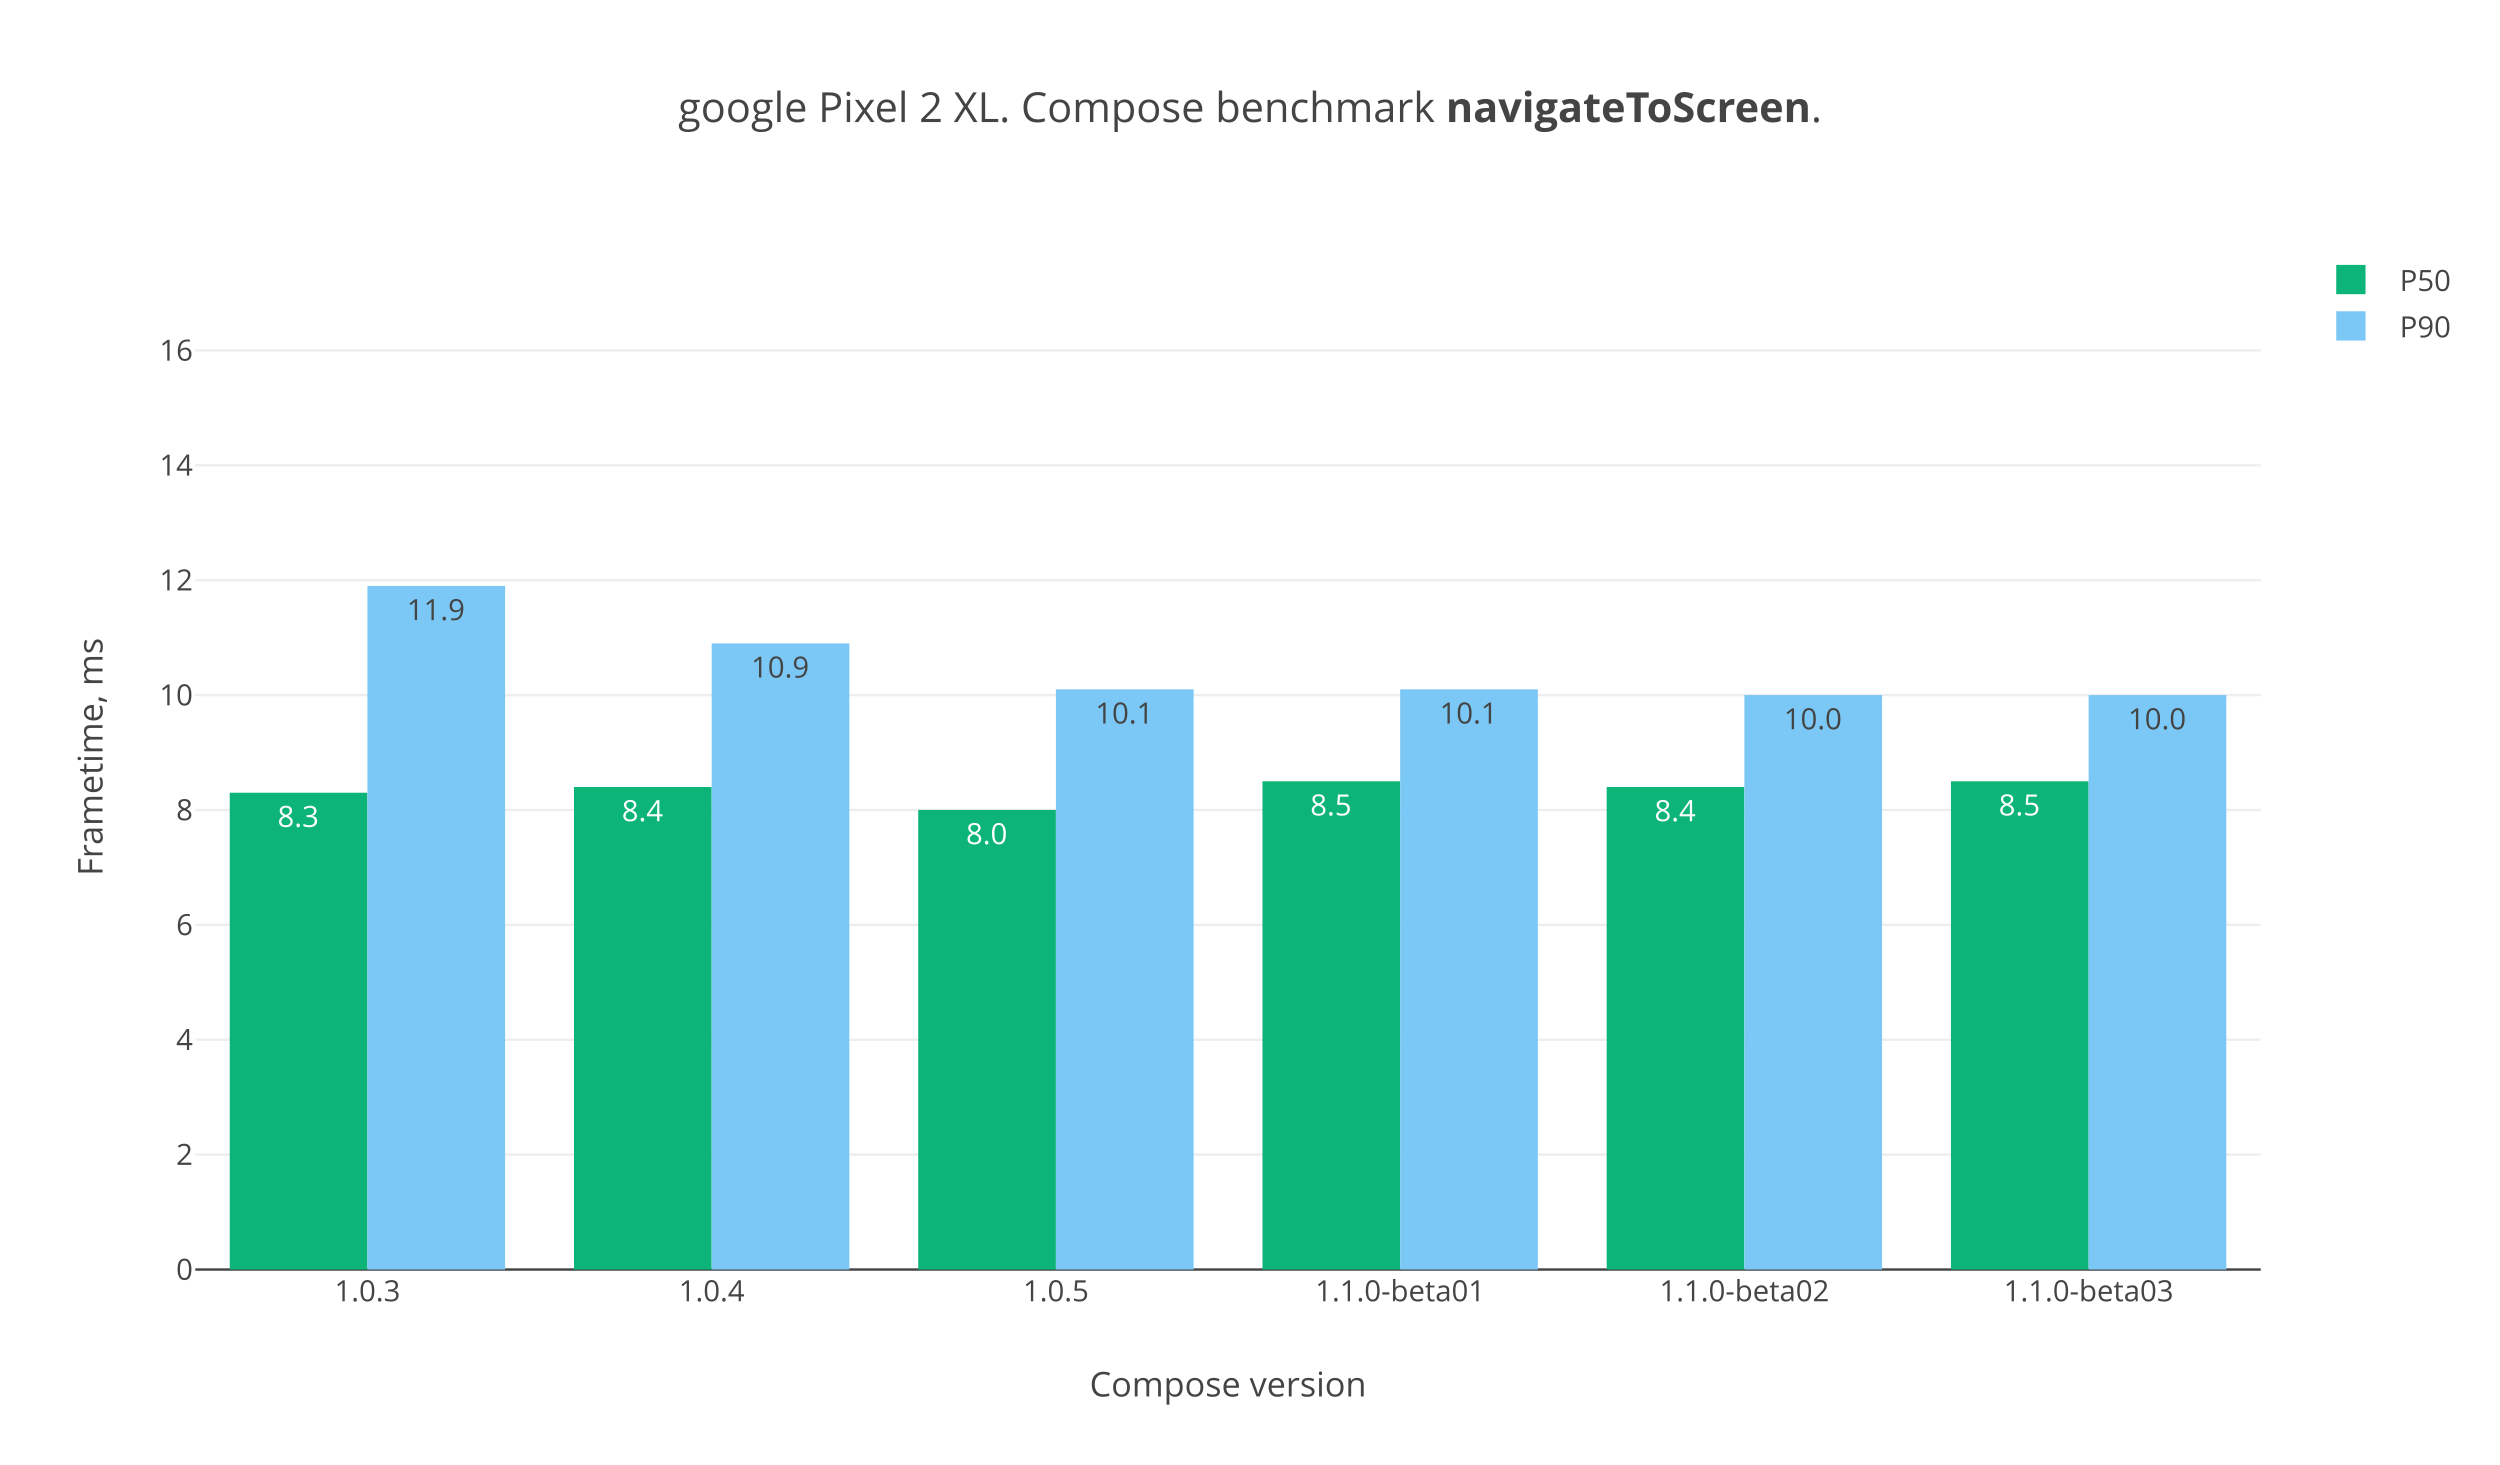
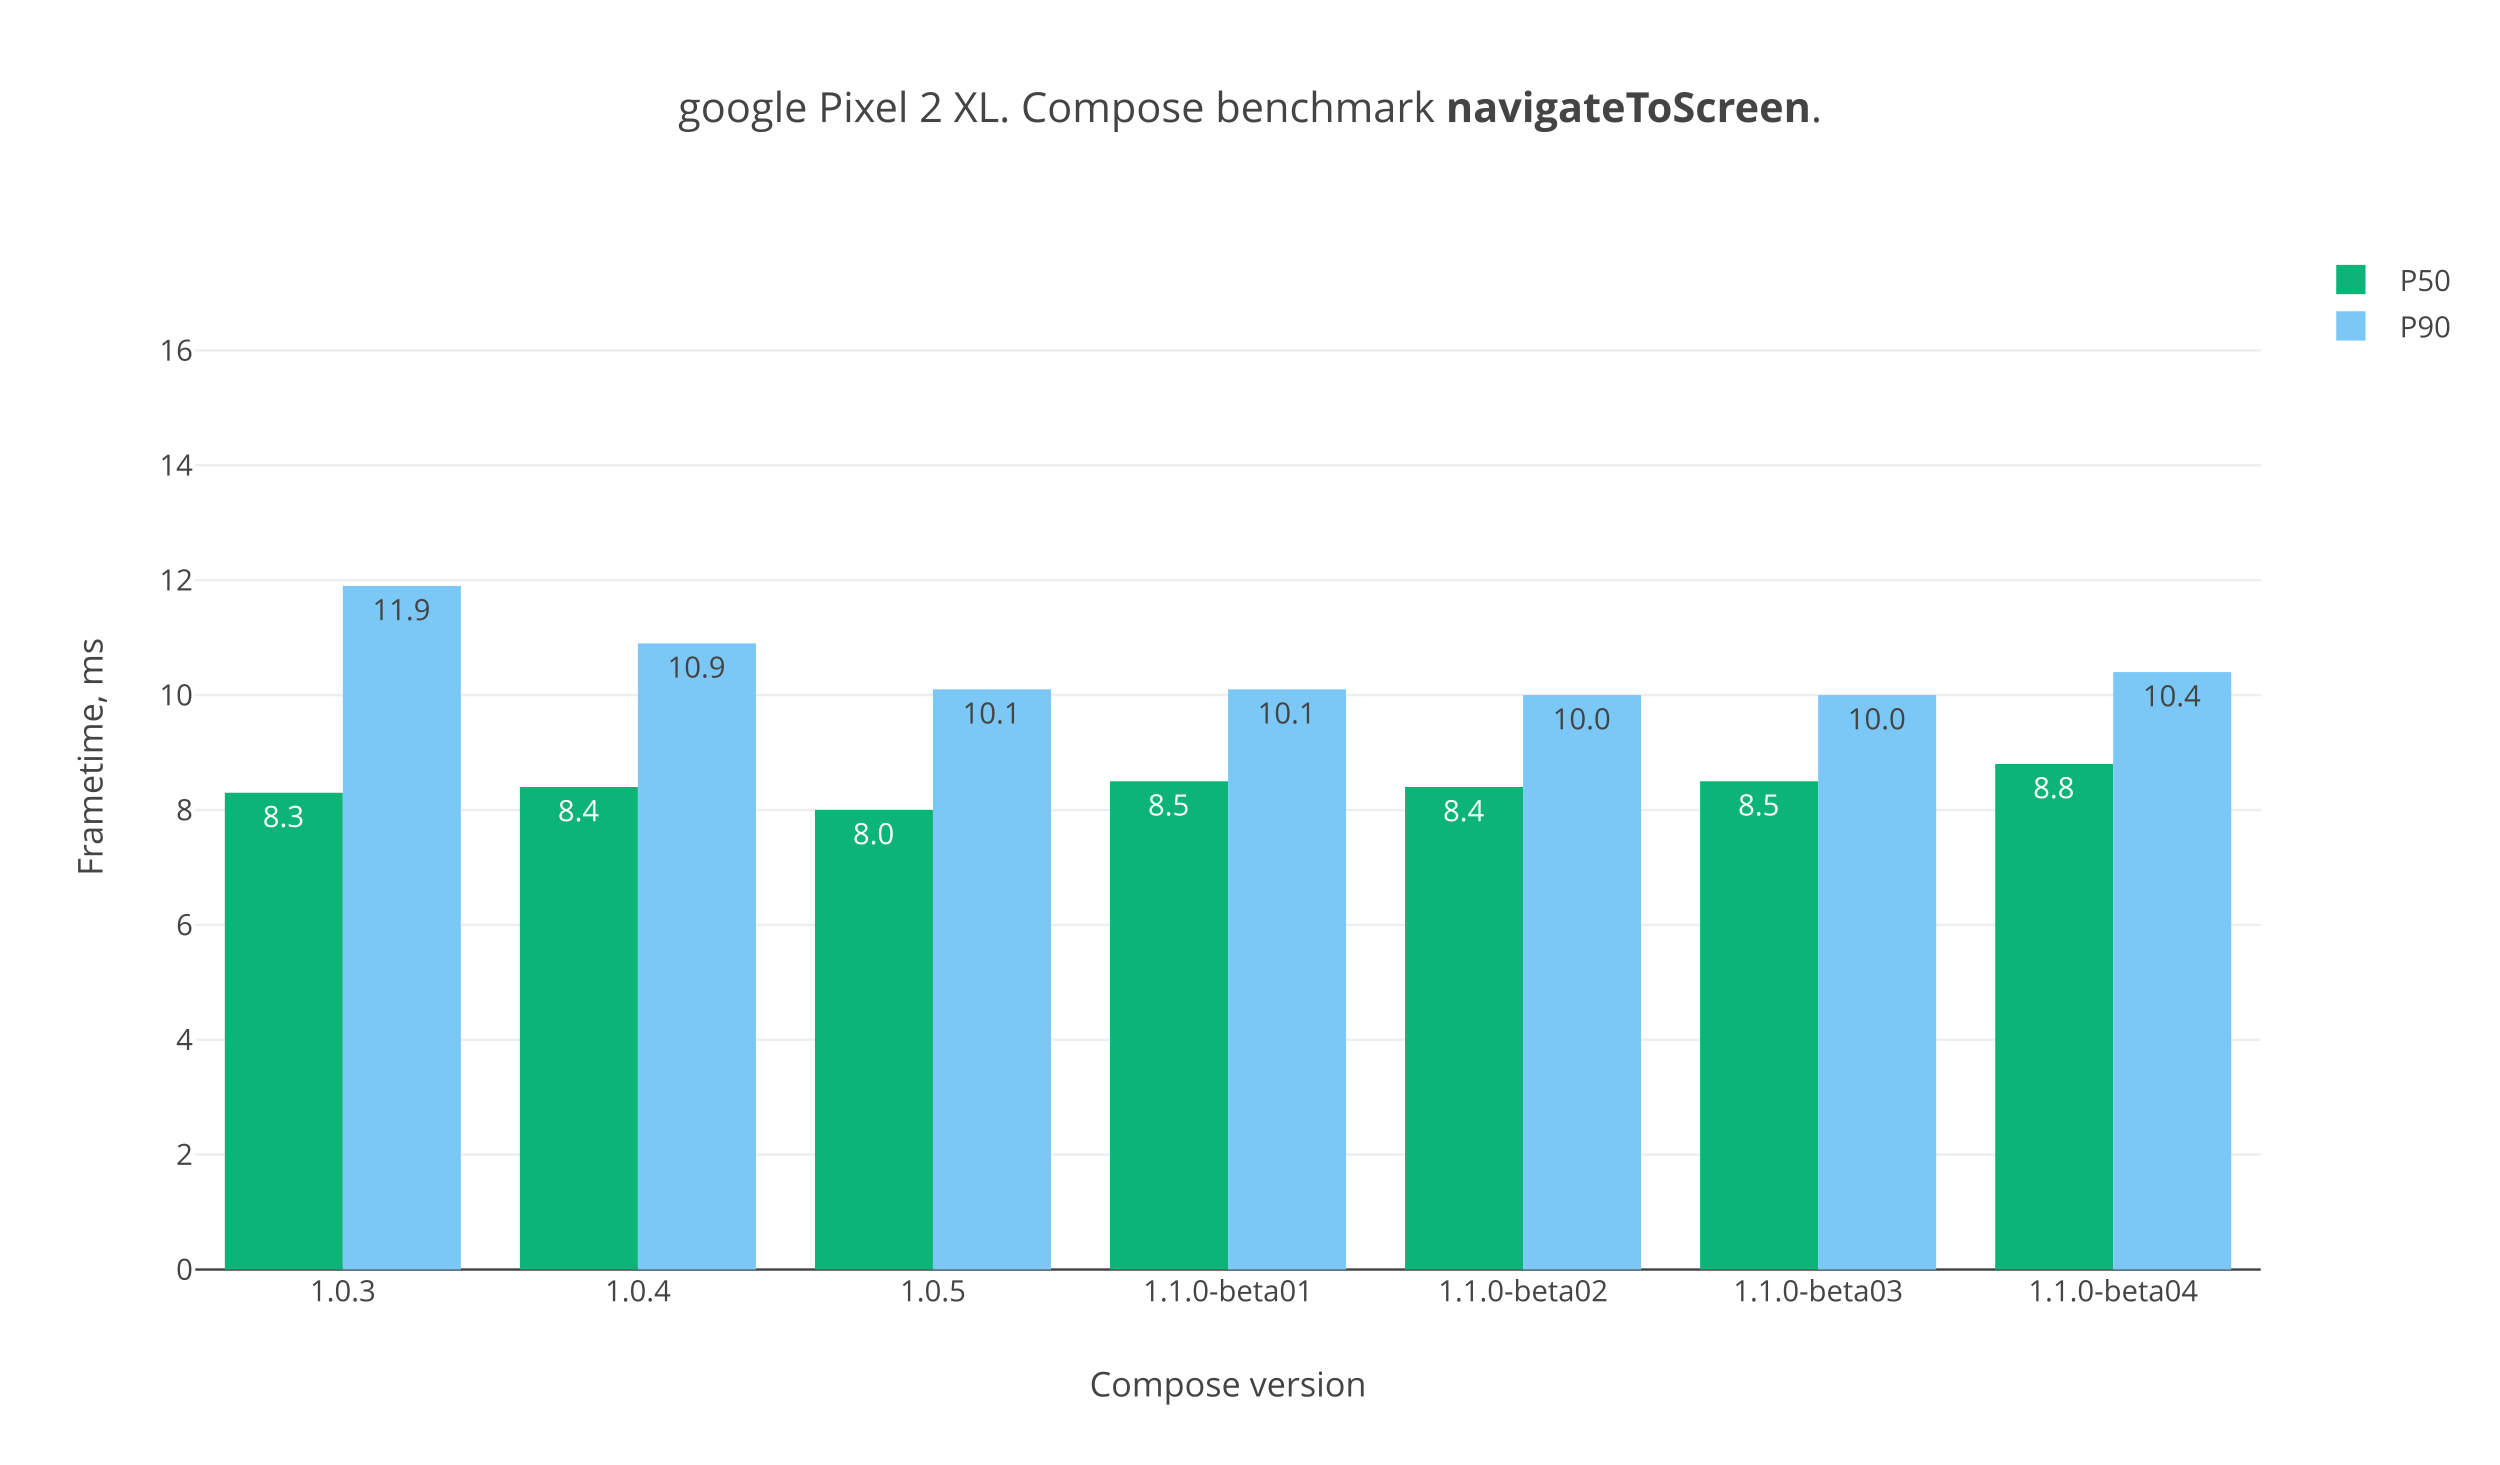
<svg xmlns="http://www.w3.org/2000/svg" class="main-svg" width="1024" height="600" style="" viewBox="0 0 1024 600">
  <rect x="0" y="0" width="1024" height="600" style="fill: rgb(255, 255, 255); fill-opacity: 1;" />
-   <defs id="defs-7c325c">
+   <defs id="defs-030106">
    <g class="clips">
-       <clipPath id="clip7c325cxyplot" class="plotclip">
+       <clipPath id="clip030106xyplot" class="plotclip">
        <rect width="846" height="420" />
      </clipPath>
-       <clipPath class="axesclip" id="clip7c325cx">
+       <clipPath class="axesclip" id="clip030106x">
        <rect x="80" y="0" width="846" height="600" />
      </clipPath>
-       <clipPath class="axesclip" id="clip7c325cy">
+       <clipPath class="axesclip" id="clip030106y">
        <rect x="0" y="100" width="1024" height="420" />
      </clipPath>
-       <clipPath class="axesclip" id="clip7c325cxy">
+       <clipPath class="axesclip" id="clip030106xy">
        <rect x="80" y="100" width="846" height="420" />
      </clipPath>
    </g>
    <g class="gradients" />
  </defs>
  <g class="bglayer" />
  <g class="layer-below">
    <g class="imagelayer" />
    <g class="shapelayer" />
  </g>
  <g class="cartesianlayer">
    <g class="subplot xy">
      <g class="layer-subplot">
        <g class="shapelayer" />
        <g class="imagelayer" />
      </g>
      <g class="gridlayer">
        <g class="x" />
        <g class="y">
          <path class="ygrid crisp" transform="translate(0,472.94)" d="M80,0h846" style="stroke: rgb(238, 238, 238); stroke-opacity: 1; stroke-width: 1px;" />
          <path class="ygrid crisp" transform="translate(0,425.88)" d="M80,0h846" style="stroke: rgb(238, 238, 238); stroke-opacity: 1; stroke-width: 1px;" />
          <path class="ygrid crisp" transform="translate(0,378.82)" d="M80,0h846" style="stroke: rgb(238, 238, 238); stroke-opacity: 1; stroke-width: 1px;" />
          <path class="ygrid crisp" transform="translate(0,331.76)" d="M80,0h846" style="stroke: rgb(238, 238, 238); stroke-opacity: 1; stroke-width: 1px;" />
          <path class="ygrid crisp" transform="translate(0,284.71)" d="M80,0h846" style="stroke: rgb(238, 238, 238); stroke-opacity: 1; stroke-width: 1px;" />
          <path class="ygrid crisp" transform="translate(0,237.65)" d="M80,0h846" style="stroke: rgb(238, 238, 238); stroke-opacity: 1; stroke-width: 1px;" />
          <path class="ygrid crisp" transform="translate(0,190.59)" d="M80,0h846" style="stroke: rgb(238, 238, 238); stroke-opacity: 1; stroke-width: 1px;" />
          <path class="ygrid crisp" transform="translate(0,143.53)" d="M80,0h846" style="stroke: rgb(238, 238, 238); stroke-opacity: 1; stroke-width: 1px;" />
        </g>
      </g>
      <g class="zerolinelayer">
        <path class="yzl zl crisp" transform="translate(0,520)" d="M80,0h846" style="stroke: rgb(68, 68, 68); stroke-opacity: 1; stroke-width: 1px;" />
      </g>
      <path class="xlines-below" />
      <path class="ylines-below" />
      <g class="overlines-below" />
      <g class="xaxislayer-below" />
      <g class="yaxislayer-below" />
      <g class="overaxes-below" />
-       <g class="plot" transform="translate(80,100)" clip-path="url('#clip7c325cxyplot')">
+       <g class="plot" transform="translate(80,100)" clip-path="url('#clip030106xyplot')">
        <g class="barlayer mlayer">
          <g class="trace bars" style="opacity: 1;">
            <g class="points">
              <g class="point">
-                 <path d="M14.1,420V224.71H70.5V420Z" style="vector-effect: non-scaling-stroke; opacity: 1; stroke-width: 0px; fill: rgb(12, 181, 119); fill-opacity: 1;" />
-                 <text class="bartext bartext-inside" text-anchor="middle" data-notex="1" x="0" y="0" style="font-family: 'Open Sans', verdana, arial, sans-serif; font-size: 12px; fill: rgb(255, 255, 255); fill-opacity: 1; white-space: pre;" transform="translate(42.13594,238.71)">8.3</text>
-               </g>
-               <g class="point">
-                 <path d="M155.1,420V222.35H211.5V420Z" style="vector-effect: non-scaling-stroke; opacity: 1; stroke-width: 0px; fill: rgb(12, 181, 119); fill-opacity: 1;" />
-                 <text class="bartext bartext-inside" text-anchor="middle" data-notex="1" x="0" y="0" style="font-family: 'Open Sans', verdana, arial, sans-serif; font-size: 12px; fill: rgb(255, 255, 255); fill-opacity: 1; white-space: pre;" transform="translate(183.1359,236.35)">8.4</text>
-               </g>
-               <g class="point">
-                 <path d="M296.1,420V231.76H352.5V420Z" style="vector-effect: non-scaling-stroke; opacity: 1; stroke-width: 0px; fill: rgb(12, 181, 119); fill-opacity: 1;" />
-                 <text class="bartext bartext-inside" text-anchor="middle" data-notex="1" x="0" y="0" style="font-family: 'Open Sans', verdana, arial, sans-serif; font-size: 12px; fill: rgb(255, 255, 255); fill-opacity: 1; white-space: pre;" transform="translate(324.1359,245.76)">8.0</text>
-               </g>
-               <g class="point">
-                 <path d="M437.1,420V220H493.5V420Z" style="vector-effect: non-scaling-stroke; opacity: 1; stroke-width: 0px; fill: rgb(12, 181, 119); fill-opacity: 1;" />
-                 <text class="bartext bartext-inside" text-anchor="middle" data-notex="1" x="0" y="0" style="font-family: 'Open Sans', verdana, arial, sans-serif; font-size: 12px; fill: rgb(255, 255, 255); fill-opacity: 1; white-space: pre;" transform="translate(465.1359,234)">8.5</text>
-               </g>
-               <g class="point">
-                 <path d="M578.1,420V222.35H634.5V420Z" style="vector-effect: non-scaling-stroke; opacity: 1; stroke-width: 0px; fill: rgb(12, 181, 119); fill-opacity: 1;" />
-                 <text class="bartext bartext-inside" text-anchor="middle" data-notex="1" x="0" y="0" style="font-family: 'Open Sans', verdana, arial, sans-serif; font-size: 12px; fill: rgb(255, 255, 255); fill-opacity: 1; white-space: pre;" transform="translate(606.1359,236.35)">8.4</text>
-               </g>
-               <g class="point">
-                 <path d="M719.1,420V220H775.5V420Z" style="vector-effect: non-scaling-stroke; opacity: 1; stroke-width: 0px; fill: rgb(12, 181, 119); fill-opacity: 1;" />
-                 <text class="bartext bartext-inside" text-anchor="middle" data-notex="1" x="0" y="0" style="font-family: 'Open Sans', verdana, arial, sans-serif; font-size: 12px; fill: rgb(255, 255, 255); fill-opacity: 1; white-space: pre;" transform="translate(747.1359,234)">8.5</text>
+                 <path d="M12.09,420V224.71H60.43V420Z" style="vector-effect: non-scaling-stroke; opacity: 1; stroke-width: 0px; fill: rgb(12, 181, 119); fill-opacity: 1;" />
+                 <text class="bartext bartext-inside" text-anchor="middle" data-notex="1" x="0" y="0" style="font-family: 'Open Sans', verdana, arial, sans-serif; font-size: 12px; fill: rgb(255, 255, 255); fill-opacity: 1; white-space: pre;" transform="translate(36.09594,238.71)">8.3</text>
+               </g>
+               <g class="point">
+                 <path d="M132.94,420V222.35H181.29V420Z" style="vector-effect: non-scaling-stroke; opacity: 1; stroke-width: 0px; fill: rgb(12, 181, 119); fill-opacity: 1;" />
+                 <text class="bartext bartext-inside" text-anchor="middle" data-notex="1" x="0" y="0" style="font-family: 'Open Sans', verdana, arial, sans-serif; font-size: 12px; fill: rgb(255, 255, 255); fill-opacity: 1; white-space: pre;" transform="translate(156.9509,236.35)">8.4</text>
+               </g>
+               <g class="point">
+                 <path d="M253.8,420V231.76H302.14V420Z" style="vector-effect: non-scaling-stroke; opacity: 1; stroke-width: 0px; fill: rgb(12, 181, 119); fill-opacity: 1;" />
+                 <text class="bartext bartext-inside" text-anchor="middle" data-notex="1" x="0" y="0" style="font-family: 'Open Sans', verdana, arial, sans-serif; font-size: 12px; fill: rgb(255, 255, 255); fill-opacity: 1; white-space: pre;" transform="translate(277.8059,245.76)">8.0</text>
+               </g>
+               <g class="point">
+                 <path d="M374.66,420V220H423V420Z" style="vector-effect: non-scaling-stroke; opacity: 1; stroke-width: 0px; fill: rgb(12, 181, 119); fill-opacity: 1;" />
+                 <text class="bartext bartext-inside" text-anchor="middle" data-notex="1" x="0" y="0" style="font-family: 'Open Sans', verdana, arial, sans-serif; font-size: 12px; fill: rgb(255, 255, 255); fill-opacity: 1; white-space: pre;" transform="translate(398.6659,234)">8.5</text>
+               </g>
+               <g class="point">
+                 <path d="M495.51,420V222.35H543.86V420Z" style="vector-effect: non-scaling-stroke; opacity: 1; stroke-width: 0px; fill: rgb(12, 181, 119); fill-opacity: 1;" />
+                 <text class="bartext bartext-inside" text-anchor="middle" data-notex="1" x="0" y="0" style="font-family: 'Open Sans', verdana, arial, sans-serif; font-size: 12px; fill: rgb(255, 255, 255); fill-opacity: 1; white-space: pre;" transform="translate(519.5209,236.35)">8.4</text>
+               </g>
+               <g class="point">
+                 <path d="M616.37,420V220H664.71V420Z" style="vector-effect: non-scaling-stroke; opacity: 1; stroke-width: 0px; fill: rgb(12, 181, 119); fill-opacity: 1;" />
+                 <text class="bartext bartext-inside" text-anchor="middle" data-notex="1" x="0" y="0" style="font-family: 'Open Sans', verdana, arial, sans-serif; font-size: 12px; fill: rgb(255, 255, 255); fill-opacity: 1; white-space: pre;" transform="translate(640.3759,234)">8.5</text>
+               </g>
+               <g class="point">
+                 <path d="M737.23,420V212.94H785.57V420Z" style="vector-effect: non-scaling-stroke; opacity: 1; stroke-width: 0px; fill: rgb(12, 181, 119); fill-opacity: 1;" />
+                 <text class="bartext bartext-inside" text-anchor="middle" data-notex="1" x="0" y="0" style="font-family: 'Open Sans', verdana, arial, sans-serif; font-size: 12px; fill: rgb(255, 255, 255); fill-opacity: 1; white-space: pre;" transform="translate(761.2359,226.94)">8.8</text>
              </g>
            </g>
          </g>
          <g class="trace bars" style="opacity: 1;">
            <g class="points">
              <g class="point">
-                 <path d="M70.5,420V140H126.9V420Z" style="vector-effect: non-scaling-stroke; opacity: 1; stroke-width: 0px; fill: rgb(123, 200, 246); fill-opacity: 1;" />
-                 <text class="bartext bartext-inside" text-anchor="middle" data-notex="1" x="0" y="0" style="font-family: 'Open Sans', verdana, arial, sans-serif; font-size: 12px; fill: rgb(68, 68, 68); fill-opacity: 1; white-space: pre;" transform="translate(98.53594,154)">11.9</text>
-               </g>
-               <g class="point">
-                 <path d="M211.5,420V163.53H267.9V420Z" style="vector-effect: non-scaling-stroke; opacity: 1; stroke-width: 0px; fill: rgb(123, 200, 246); fill-opacity: 1;" />
-                 <text class="bartext bartext-inside" text-anchor="middle" data-notex="1" x="0" y="0" style="font-family: 'Open Sans', verdana, arial, sans-serif; font-size: 12px; fill: rgb(68, 68, 68); fill-opacity: 1; white-space: pre;" transform="translate(239.5359,177.53)">10.9</text>
-               </g>
-               <g class="point">
-                 <path d="M352.5,420V182.35H408.9V420Z" style="vector-effect: non-scaling-stroke; opacity: 1; stroke-width: 0px; fill: rgb(123, 200, 246); fill-opacity: 1;" />
-                 <text class="bartext bartext-inside" text-anchor="middle" data-notex="1" x="0" y="0" style="font-family: 'Open Sans', verdana, arial, sans-serif; font-size: 12px; fill: rgb(68, 68, 68); fill-opacity: 1; white-space: pre;" transform="translate(380.5359,196.35)">10.1</text>
-               </g>
-               <g class="point">
-                 <path d="M493.5,420V182.35H549.9V420Z" style="vector-effect: non-scaling-stroke; opacity: 1; stroke-width: 0px; fill: rgb(123, 200, 246); fill-opacity: 1;" />
-                 <text class="bartext bartext-inside" text-anchor="middle" data-notex="1" x="0" y="0" style="font-family: 'Open Sans', verdana, arial, sans-serif; font-size: 12px; fill: rgb(68, 68, 68); fill-opacity: 1; white-space: pre;" transform="translate(521.5359,196.35)">10.1</text>
-               </g>
-               <g class="point">
-                 <path d="M634.5,420V184.71H690.9V420Z" style="vector-effect: non-scaling-stroke; opacity: 1; stroke-width: 0px; fill: rgb(123, 200, 246); fill-opacity: 1;" />
-                 <text class="bartext bartext-inside" text-anchor="middle" data-notex="1" x="0" y="0" style="font-family: 'Open Sans', verdana, arial, sans-serif; font-size: 12px; fill: rgb(68, 68, 68); fill-opacity: 1; white-space: pre;" transform="translate(662.5359,198.71)">10.0</text>
-               </g>
-               <g class="point">
-                 <path d="M775.5,420V184.71H831.9V420Z" style="vector-effect: non-scaling-stroke; opacity: 1; stroke-width: 0px; fill: rgb(123, 200, 246); fill-opacity: 1;" />
-                 <text class="bartext bartext-inside" text-anchor="middle" data-notex="1" x="0" y="0" style="font-family: 'Open Sans', verdana, arial, sans-serif; font-size: 12px; fill: rgb(68, 68, 68); fill-opacity: 1; white-space: pre;" transform="translate(803.5359,198.71)">10.0</text>
+                 <path d="M60.43,420V140H108.77V420Z" style="vector-effect: non-scaling-stroke; opacity: 1; stroke-width: 0px; fill: rgb(123, 200, 246); fill-opacity: 1;" />
+                 <text class="bartext bartext-inside" text-anchor="middle" data-notex="1" x="0" y="0" style="font-family: 'Open Sans', verdana, arial, sans-serif; font-size: 12px; fill: rgb(68, 68, 68); fill-opacity: 1; white-space: pre;" transform="translate(84.43594,154)">11.9</text>
+               </g>
+               <g class="point">
+                 <path d="M181.29,420V163.53H229.63V420Z" style="vector-effect: non-scaling-stroke; opacity: 1; stroke-width: 0px; fill: rgb(123, 200, 246); fill-opacity: 1;" />
+                 <text class="bartext bartext-inside" text-anchor="middle" data-notex="1" x="0" y="0" style="font-family: 'Open Sans', verdana, arial, sans-serif; font-size: 12px; fill: rgb(68, 68, 68); fill-opacity: 1; white-space: pre;" transform="translate(205.2959,177.53)">10.9</text>
+               </g>
+               <g class="point">
+                 <path d="M302.14,420V182.35H350.49V420Z" style="vector-effect: non-scaling-stroke; opacity: 1; stroke-width: 0px; fill: rgb(123, 200, 246); fill-opacity: 1;" />
+                 <text class="bartext bartext-inside" text-anchor="middle" data-notex="1" x="0" y="0" style="font-family: 'Open Sans', verdana, arial, sans-serif; font-size: 12px; fill: rgb(68, 68, 68); fill-opacity: 1; white-space: pre;" transform="translate(326.1509,196.35)">10.1</text>
+               </g>
+               <g class="point">
+                 <path d="M423,420V182.35H471.34V420Z" style="vector-effect: non-scaling-stroke; opacity: 1; stroke-width: 0px; fill: rgb(123, 200, 246); fill-opacity: 1;" />
+                 <text class="bartext bartext-inside" text-anchor="middle" data-notex="1" x="0" y="0" style="font-family: 'Open Sans', verdana, arial, sans-serif; font-size: 12px; fill: rgb(68, 68, 68); fill-opacity: 1; white-space: pre;" transform="translate(447.0059,196.35)">10.1</text>
+               </g>
+               <g class="point">
+                 <path d="M543.86,420V184.71H592.2V420Z" style="vector-effect: non-scaling-stroke; opacity: 1; stroke-width: 0px; fill: rgb(123, 200, 246); fill-opacity: 1;" />
+                 <text class="bartext bartext-inside" text-anchor="middle" data-notex="1" x="0" y="0" style="font-family: 'Open Sans', verdana, arial, sans-serif; font-size: 12px; fill: rgb(68, 68, 68); fill-opacity: 1; white-space: pre;" transform="translate(567.8659,198.71)">10.0</text>
+               </g>
+               <g class="point">
+                 <path d="M664.71,420V184.71H713.06V420Z" style="vector-effect: non-scaling-stroke; opacity: 1; stroke-width: 0px; fill: rgb(123, 200, 246); fill-opacity: 1;" />
+                 <text class="bartext bartext-inside" text-anchor="middle" data-notex="1" x="0" y="0" style="font-family: 'Open Sans', verdana, arial, sans-serif; font-size: 12px; fill: rgb(68, 68, 68); fill-opacity: 1; white-space: pre;" transform="translate(688.7209,198.71)">10.0</text>
+               </g>
+               <g class="point">
+                 <path d="M785.57,420V175.29H833.91V420Z" style="vector-effect: non-scaling-stroke; opacity: 1; stroke-width: 0px; fill: rgb(123, 200, 246); fill-opacity: 1;" />
+                 <text class="bartext bartext-inside" text-anchor="middle" data-notex="1" x="0" y="0" style="font-family: 'Open Sans', verdana, arial, sans-serif; font-size: 12px; fill: rgb(68, 68, 68); fill-opacity: 1; white-space: pre;" transform="translate(809.5759,189.29)">10.4</text>
              </g>
            </g>
          </g>
        </g>
        <g class="scatterlayer mlayer">
-           <g class="trace scatter trace9af705" style="stroke-miterlimit: 2; opacity: 1;">
+           <g class="trace scatter trace93fad2" style="stroke-miterlimit: 2; opacity: 1;">
            <g class="fills" />
            <g class="errorbars" />
            <g class="lines" />
            <g class="points" />
            <g class="text">
              <g class="textpoint" />
              <g class="textpoint" />
              <g class="textpoint" />
              <g class="textpoint" />
              <g class="textpoint" />
              <g class="textpoint" />
-             </g>
-           </g>
-           <g class="trace scatter trace88b1df" style="stroke-miterlimit: 2; opacity: 1;">
+               <g class="textpoint" />
+             </g>
+           </g>
+           <g class="trace scatter traceed302f" style="stroke-miterlimit: 2; opacity: 1;">
            <g class="fills" />
            <g class="errorbars" />
            <g class="lines" />
            <g class="points" />
            <g class="text">
              <g class="textpoint" />
              <g class="textpoint" />
              <g class="textpoint" />
              <g class="textpoint" />
              <g class="textpoint" />
              <g class="textpoint" />
+               <g class="textpoint" />
            </g>
          </g>
        </g>
      </g>
      <g class="overplot" />
      <path class="xlines-above crisp" style="fill: none;" d="M0,0" />
      <path class="ylines-above crisp" style="fill: none;" d="M0,0" />
      <g class="overlines-above" />
      <g class="xaxislayer-above">
        <g class="xtick">
-           <text text-anchor="middle" x="0" y="533" transform="translate(150.5,0)" style="font-family: 'Open Sans', verdana, arial, sans-serif; font-size: 12px; fill: rgb(68, 68, 68); fill-opacity: 1; white-space: pre;">1.0.3</text>
-         </g>
-         <g class="xtick">
-           <text text-anchor="middle" x="0" y="533" transform="translate(291.5,0)" style="font-family: 'Open Sans', verdana, arial, sans-serif; font-size: 12px; fill: rgb(68, 68, 68); fill-opacity: 1; white-space: pre;">1.0.4</text>
-         </g>
-         <g class="xtick">
-           <text text-anchor="middle" x="0" y="533" transform="translate(432.5,0)" style="font-family: 'Open Sans', verdana, arial, sans-serif; font-size: 12px; fill: rgb(68, 68, 68); fill-opacity: 1; white-space: pre;">1.0.5</text>
-         </g>
-         <g class="xtick">
-           <text text-anchor="middle" x="0" y="533" transform="translate(573.5,0)" style="font-family: 'Open Sans', verdana, arial, sans-serif; font-size: 12px; fill: rgb(68, 68, 68); fill-opacity: 1; white-space: pre;">1.1.0-beta01</text>
-         </g>
-         <g class="xtick">
-           <text text-anchor="middle" x="0" y="533" transform="translate(714.5,0)" style="font-family: 'Open Sans', verdana, arial, sans-serif; font-size: 12px; fill: rgb(68, 68, 68); fill-opacity: 1; white-space: pre;">1.1.0-beta02</text>
-         </g>
-         <g class="xtick">
-           <text text-anchor="middle" x="0" y="533" transform="translate(855.5,0)" style="font-family: 'Open Sans', verdana, arial, sans-serif; font-size: 12px; fill: rgb(68, 68, 68); fill-opacity: 1; white-space: pre;">1.1.0-beta03</text>
+           <text text-anchor="middle" x="0" y="533" transform="translate(140.43,0)" style="font-family: 'Open Sans', verdana, arial, sans-serif; font-size: 12px; fill: rgb(68, 68, 68); fill-opacity: 1; white-space: pre;">1.0.3</text>
+         </g>
+         <g class="xtick">
+           <text text-anchor="middle" x="0" y="533" transform="translate(261.29,0)" style="font-family: 'Open Sans', verdana, arial, sans-serif; font-size: 12px; fill: rgb(68, 68, 68); fill-opacity: 1; white-space: pre;">1.0.4</text>
+         </g>
+         <g class="xtick">
+           <text text-anchor="middle" x="0" y="533" transform="translate(382.14,0)" style="font-family: 'Open Sans', verdana, arial, sans-serif; font-size: 12px; fill: rgb(68, 68, 68); fill-opacity: 1; white-space: pre;">1.0.5</text>
+         </g>
+         <g class="xtick">
+           <text text-anchor="middle" x="0" y="533" transform="translate(503,0)" style="font-family: 'Open Sans', verdana, arial, sans-serif; font-size: 12px; fill: rgb(68, 68, 68); fill-opacity: 1; white-space: pre;">1.1.0-beta01</text>
+         </g>
+         <g class="xtick">
+           <text text-anchor="middle" x="0" y="533" transform="translate(623.86,0)" style="font-family: 'Open Sans', verdana, arial, sans-serif; font-size: 12px; fill: rgb(68, 68, 68); fill-opacity: 1; white-space: pre;">1.1.0-beta02</text>
+         </g>
+         <g class="xtick">
+           <text text-anchor="middle" x="0" y="533" transform="translate(744.71,0)" style="font-family: 'Open Sans', verdana, arial, sans-serif; font-size: 12px; fill: rgb(68, 68, 68); fill-opacity: 1; white-space: pre;">1.1.0-beta03</text>
+         </g>
+         <g class="xtick">
+           <text text-anchor="middle" x="0" y="533" transform="translate(865.57,0)" style="font-family: 'Open Sans', verdana, arial, sans-serif; font-size: 12px; fill: rgb(68, 68, 68); fill-opacity: 1; white-space: pre;">1.1.0-beta04</text>
        </g>
      </g>
      <g class="yaxislayer-above">
        <g class="ytick">
          <text text-anchor="end" x="79" y="4.2" transform="translate(0,520)" style="font-family: 'Open Sans', verdana, arial, sans-serif; font-size: 12px; fill: rgb(68, 68, 68); fill-opacity: 1; white-space: pre;">0</text>
        </g>
        <g class="ytick">
          <text text-anchor="end" x="79" y="4.2" transform="translate(0,472.94)" style="font-family: 'Open Sans', verdana, arial, sans-serif; font-size: 12px; fill: rgb(68, 68, 68); fill-opacity: 1; white-space: pre;">2</text>
        </g>
        <g class="ytick">
          <text text-anchor="end" x="79" y="4.2" transform="translate(0,425.88)" style="font-family: 'Open Sans', verdana, arial, sans-serif; font-size: 12px; fill: rgb(68, 68, 68); fill-opacity: 1; white-space: pre;">4</text>
        </g>
        <g class="ytick">
          <text text-anchor="end" x="79" y="4.2" transform="translate(0,378.82)" style="font-family: 'Open Sans', verdana, arial, sans-serif; font-size: 12px; fill: rgb(68, 68, 68); fill-opacity: 1; white-space: pre;">6</text>
        </g>
        <g class="ytick">
          <text text-anchor="end" x="79" y="4.2" transform="translate(0,331.76)" style="font-family: 'Open Sans', verdana, arial, sans-serif; font-size: 12px; fill: rgb(68, 68, 68); fill-opacity: 1; white-space: pre;">8</text>
        </g>
        <g class="ytick">
          <text text-anchor="end" x="79" y="4.2" transform="translate(0,284.71)" style="font-family: 'Open Sans', verdana, arial, sans-serif; font-size: 12px; fill: rgb(68, 68, 68); fill-opacity: 1; white-space: pre;">10</text>
        </g>
        <g class="ytick">
          <text text-anchor="end" x="79" y="4.2" transform="translate(0,237.65)" style="font-family: 'Open Sans', verdana, arial, sans-serif; font-size: 12px; fill: rgb(68, 68, 68); fill-opacity: 1; white-space: pre;">12</text>
        </g>
        <g class="ytick">
          <text text-anchor="end" x="79" y="4.2" transform="translate(0,190.59)" style="font-family: 'Open Sans', verdana, arial, sans-serif; font-size: 12px; fill: rgb(68, 68, 68); fill-opacity: 1; white-space: pre;">14</text>
        </g>
        <g class="ytick">
          <text text-anchor="end" x="79" y="4.2" transform="translate(0,143.53)" style="font-family: 'Open Sans', verdana, arial, sans-serif; font-size: 12px; fill: rgb(68, 68, 68); fill-opacity: 1; white-space: pre;">16</text>
        </g>
      </g>
      <g class="overaxes-above" />
    </g>
  </g>
  <g class="polarlayer" />
  <g class="ternarylayer" />
  <g class="geolayer" />
  <g class="funnelarealayer" />
  <g class="pielayer" />
  <g class="treemaplayer" />
  <g class="sunburstlayer" />
  <g class="glimages" />
-   <defs id="topdefs-7c325c">
+   <defs id="topdefs-030106">
    <g class="clips" />
-     <clipPath id="legend7c325c">
+     <clipPath id="legend030106">
      <rect width="69" height="48" x="0" y="0" />
    </clipPath>
  </defs>
  <g class="layer-above">
    <g class="imagelayer" />
    <g class="shapelayer" />
  </g>
  <g class="infolayer">
    <g class="legend" pointer-events="all" transform="translate(942.92,100)">
      <rect class="bg" shape-rendering="crispEdges" style="stroke: rgb(68, 68, 68); stroke-opacity: 1; fill: rgb(255, 255, 255); fill-opacity: 1; stroke-width: 0px;" width="69" height="48" x="0" y="0" />
-       <g class="scrollbox" transform="" clip-path="url('#legend7c325c')">
+       <g class="scrollbox" transform="" clip-path="url('#legend030106')">
        <g class="groups">
          <g class="traces" style="opacity: 1;" transform="translate(0,14.5)">
            <text class="legendtext" text-anchor="start" x="40" y="4.68" style="font-family: 'Open Sans', verdana, arial, sans-serif; font-size: 12px; fill: rgb(68, 68, 68); fill-opacity: 1; white-space: pre;">P50</text>
            <g class="layers" style="opacity: 1;">
              <g class="legendfill" />
              <g class="legendlines" />
              <g class="legendsymbols">
                <g class="legendpoints">
                  <path class="legendundefined" d="M6,6H-6V-6H6Z" transform="translate(20,0)" style="stroke-width: 0px; fill: rgb(12, 181, 119); fill-opacity: 1;" />
                </g>
              </g>
            </g>
            <rect class="legendtoggle" x="0" y="-9.5" width="63.688" height="19" style="fill: rgb(0, 0, 0); fill-opacity: 0;" />
          </g>
          <g class="traces" style="opacity: 1;" transform="translate(0,33.5)">
            <text class="legendtext" text-anchor="start" x="40" y="4.68" style="font-family: 'Open Sans', verdana, arial, sans-serif; font-size: 12px; fill: rgb(68, 68, 68); fill-opacity: 1; white-space: pre;">P90</text>
            <g class="layers" style="opacity: 1;">
              <g class="legendfill" />
              <g class="legendlines" />
              <g class="legendsymbols">
                <g class="legendpoints">
                  <path class="legendundefined" d="M6,6H-6V-6H6Z" transform="translate(20,0)" style="stroke-width: 0px; fill: rgb(123, 200, 246); fill-opacity: 1;" />
                </g>
              </g>
            </g>
            <rect class="legendtoggle" x="0" y="-9.5" width="63.688" height="19" style="fill: rgb(0, 0, 0); fill-opacity: 0;" />
          </g>
        </g>
      </g>
      <rect class="scrollbar" rx="20" ry="3" width="0" height="0" style="fill: rgb(128, 139, 164); fill-opacity: 1;" x="0" y="0" />
    </g>
    <g class="g-gtitle">
      <text class="gtitle" x="512" y="50" text-anchor="middle" dy="0em" style="font-family: 'Open Sans', verdana, arial, sans-serif; font-size: 17px; fill: rgb(68, 68, 68); opacity: 1; font-weight: normal; white-space: pre;">google Pixel 2 XL. Compose benchmark <tspan style="font-weight:bold">navigateToScreen</tspan>.</text>
    </g>
    <g class="g-xtitle">
      <text class="xtitle" x="503" y="572" text-anchor="middle" style="font-family: 'Open Sans', verdana, arial, sans-serif; font-size: 14px; fill: rgb(68, 68, 68); opacity: 1; font-weight: normal; white-space: pre;">Compose version</text>
    </g>
    <g class="g-ytitle">
      <text class="ytitle" transform="rotate(-90,42,310)" x="42" y="310" text-anchor="middle" style="font-family: 'Open Sans', verdana, arial, sans-serif; font-size: 14px; fill: rgb(68, 68, 68); opacity: 1; font-weight: normal; white-space: pre;">Frametime, ms</text>
    </g>
  </g>
</svg>
